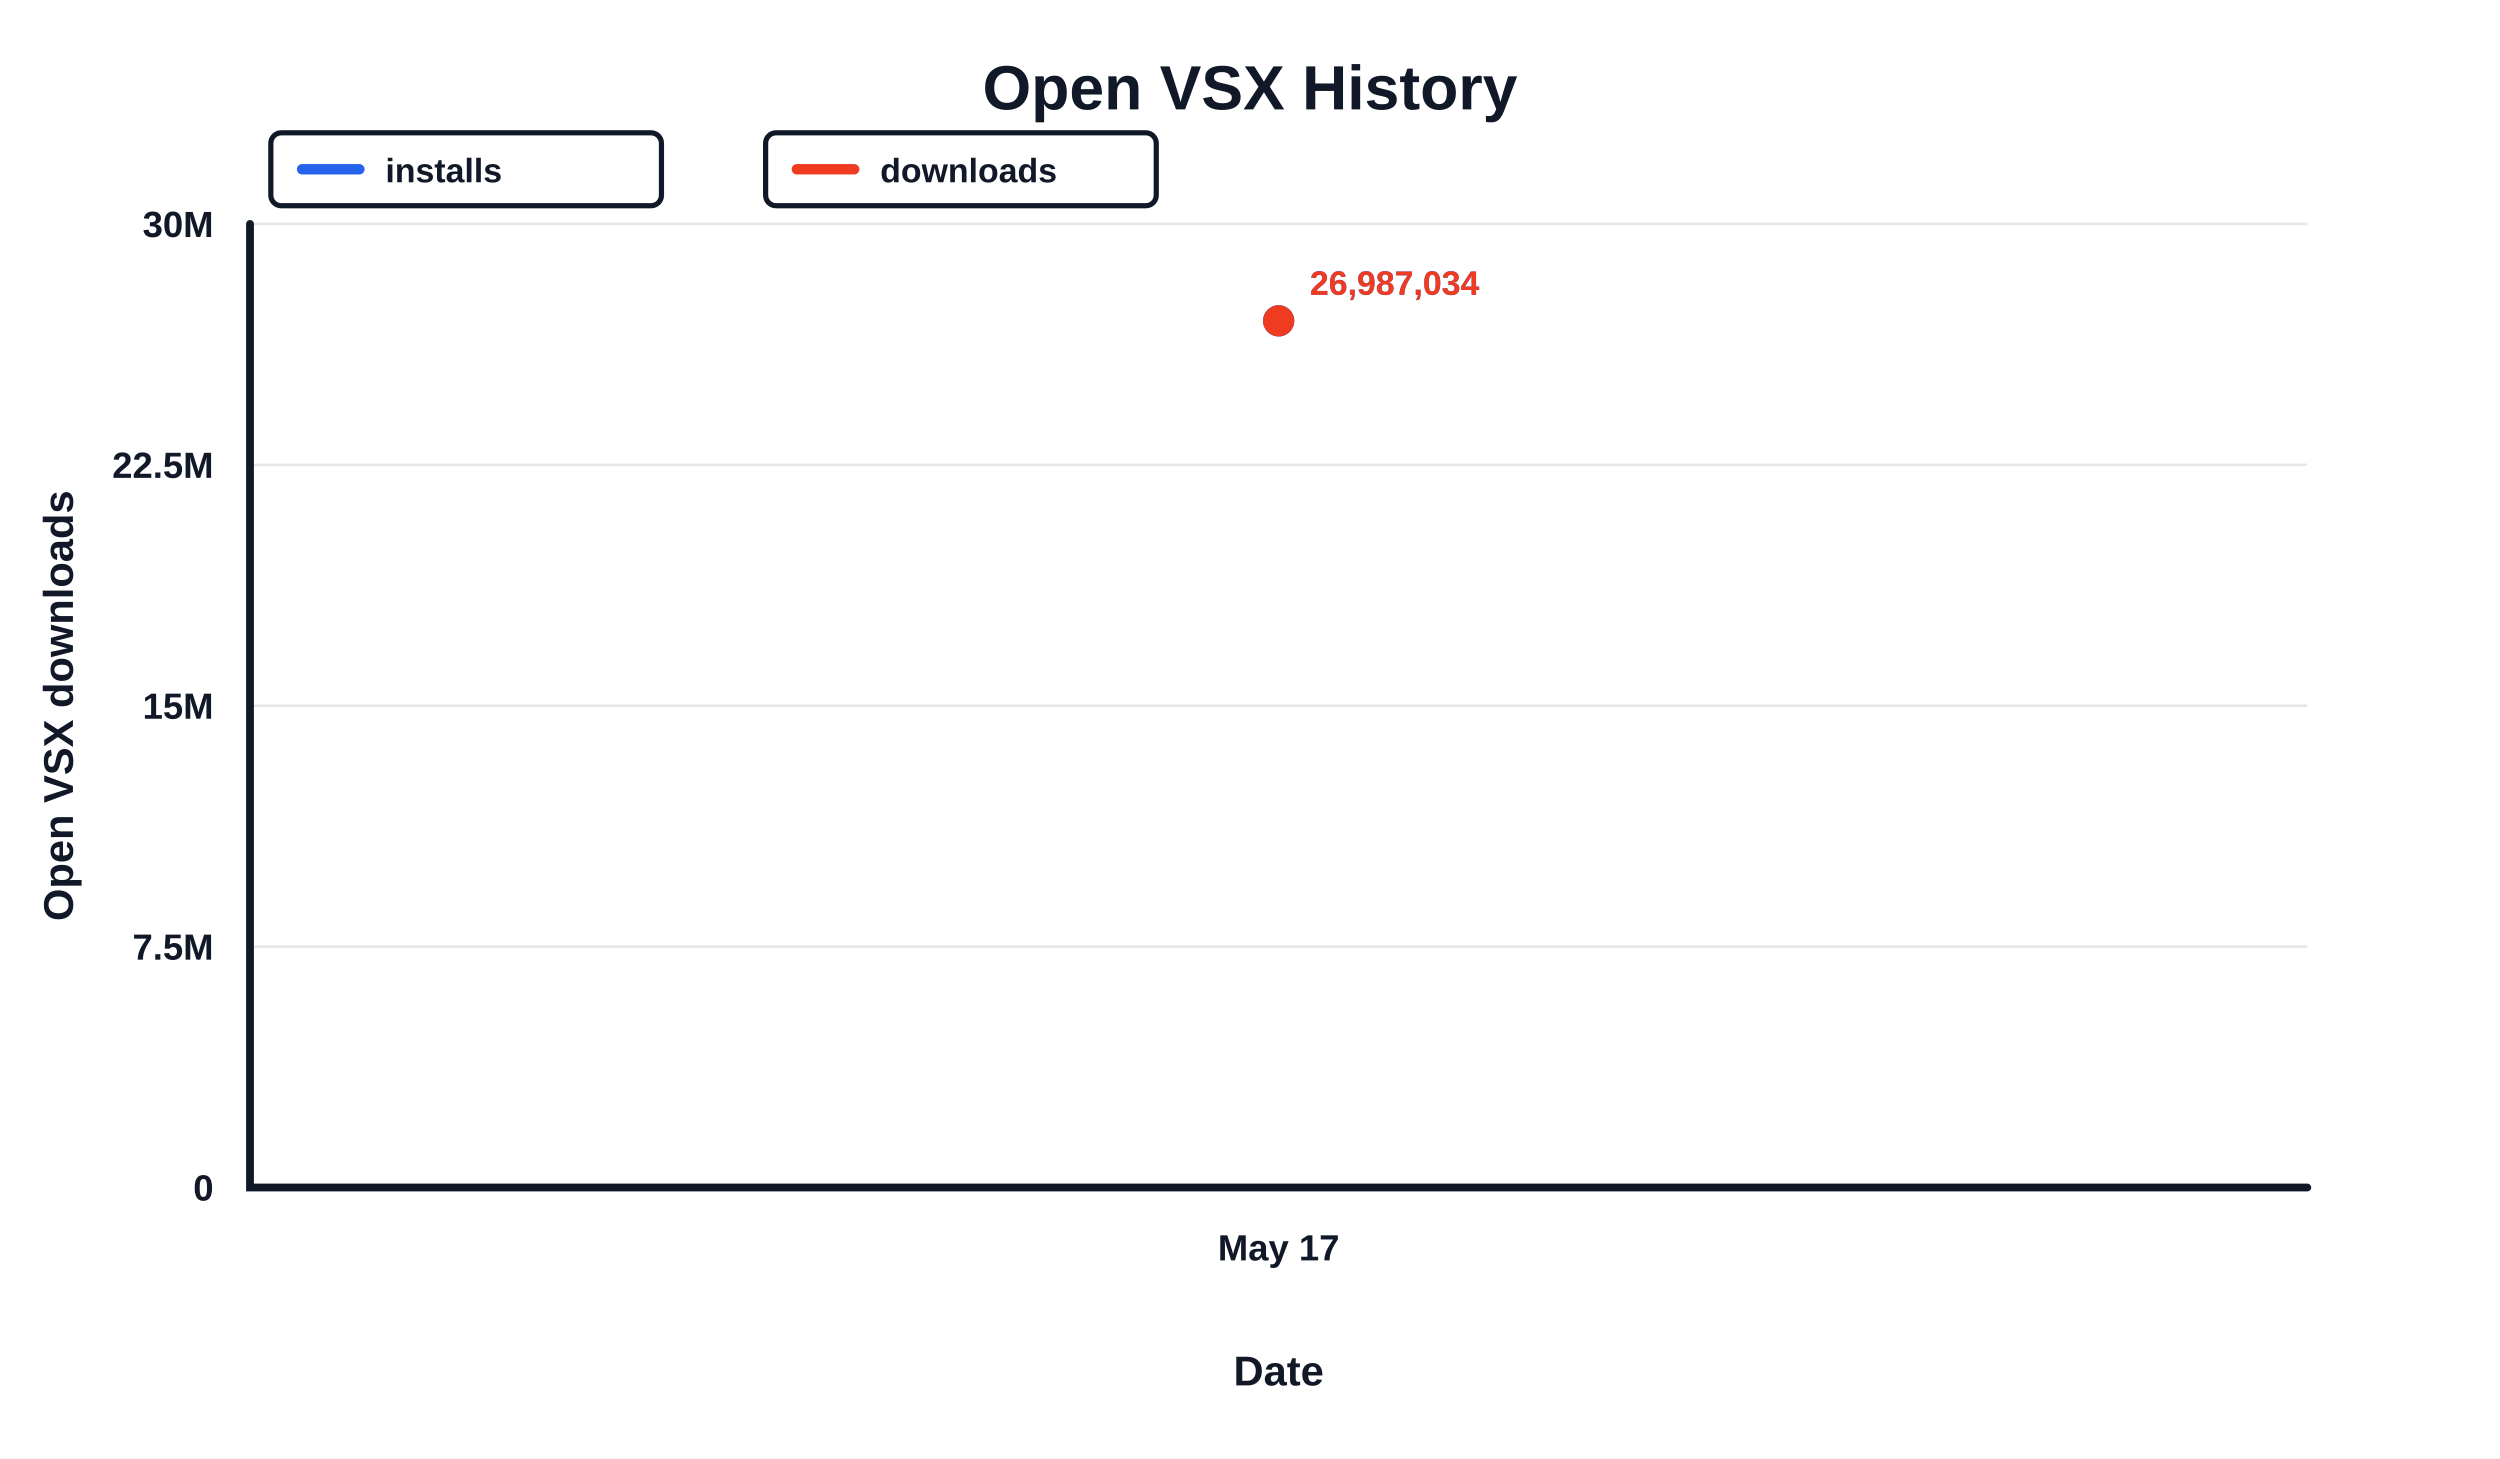
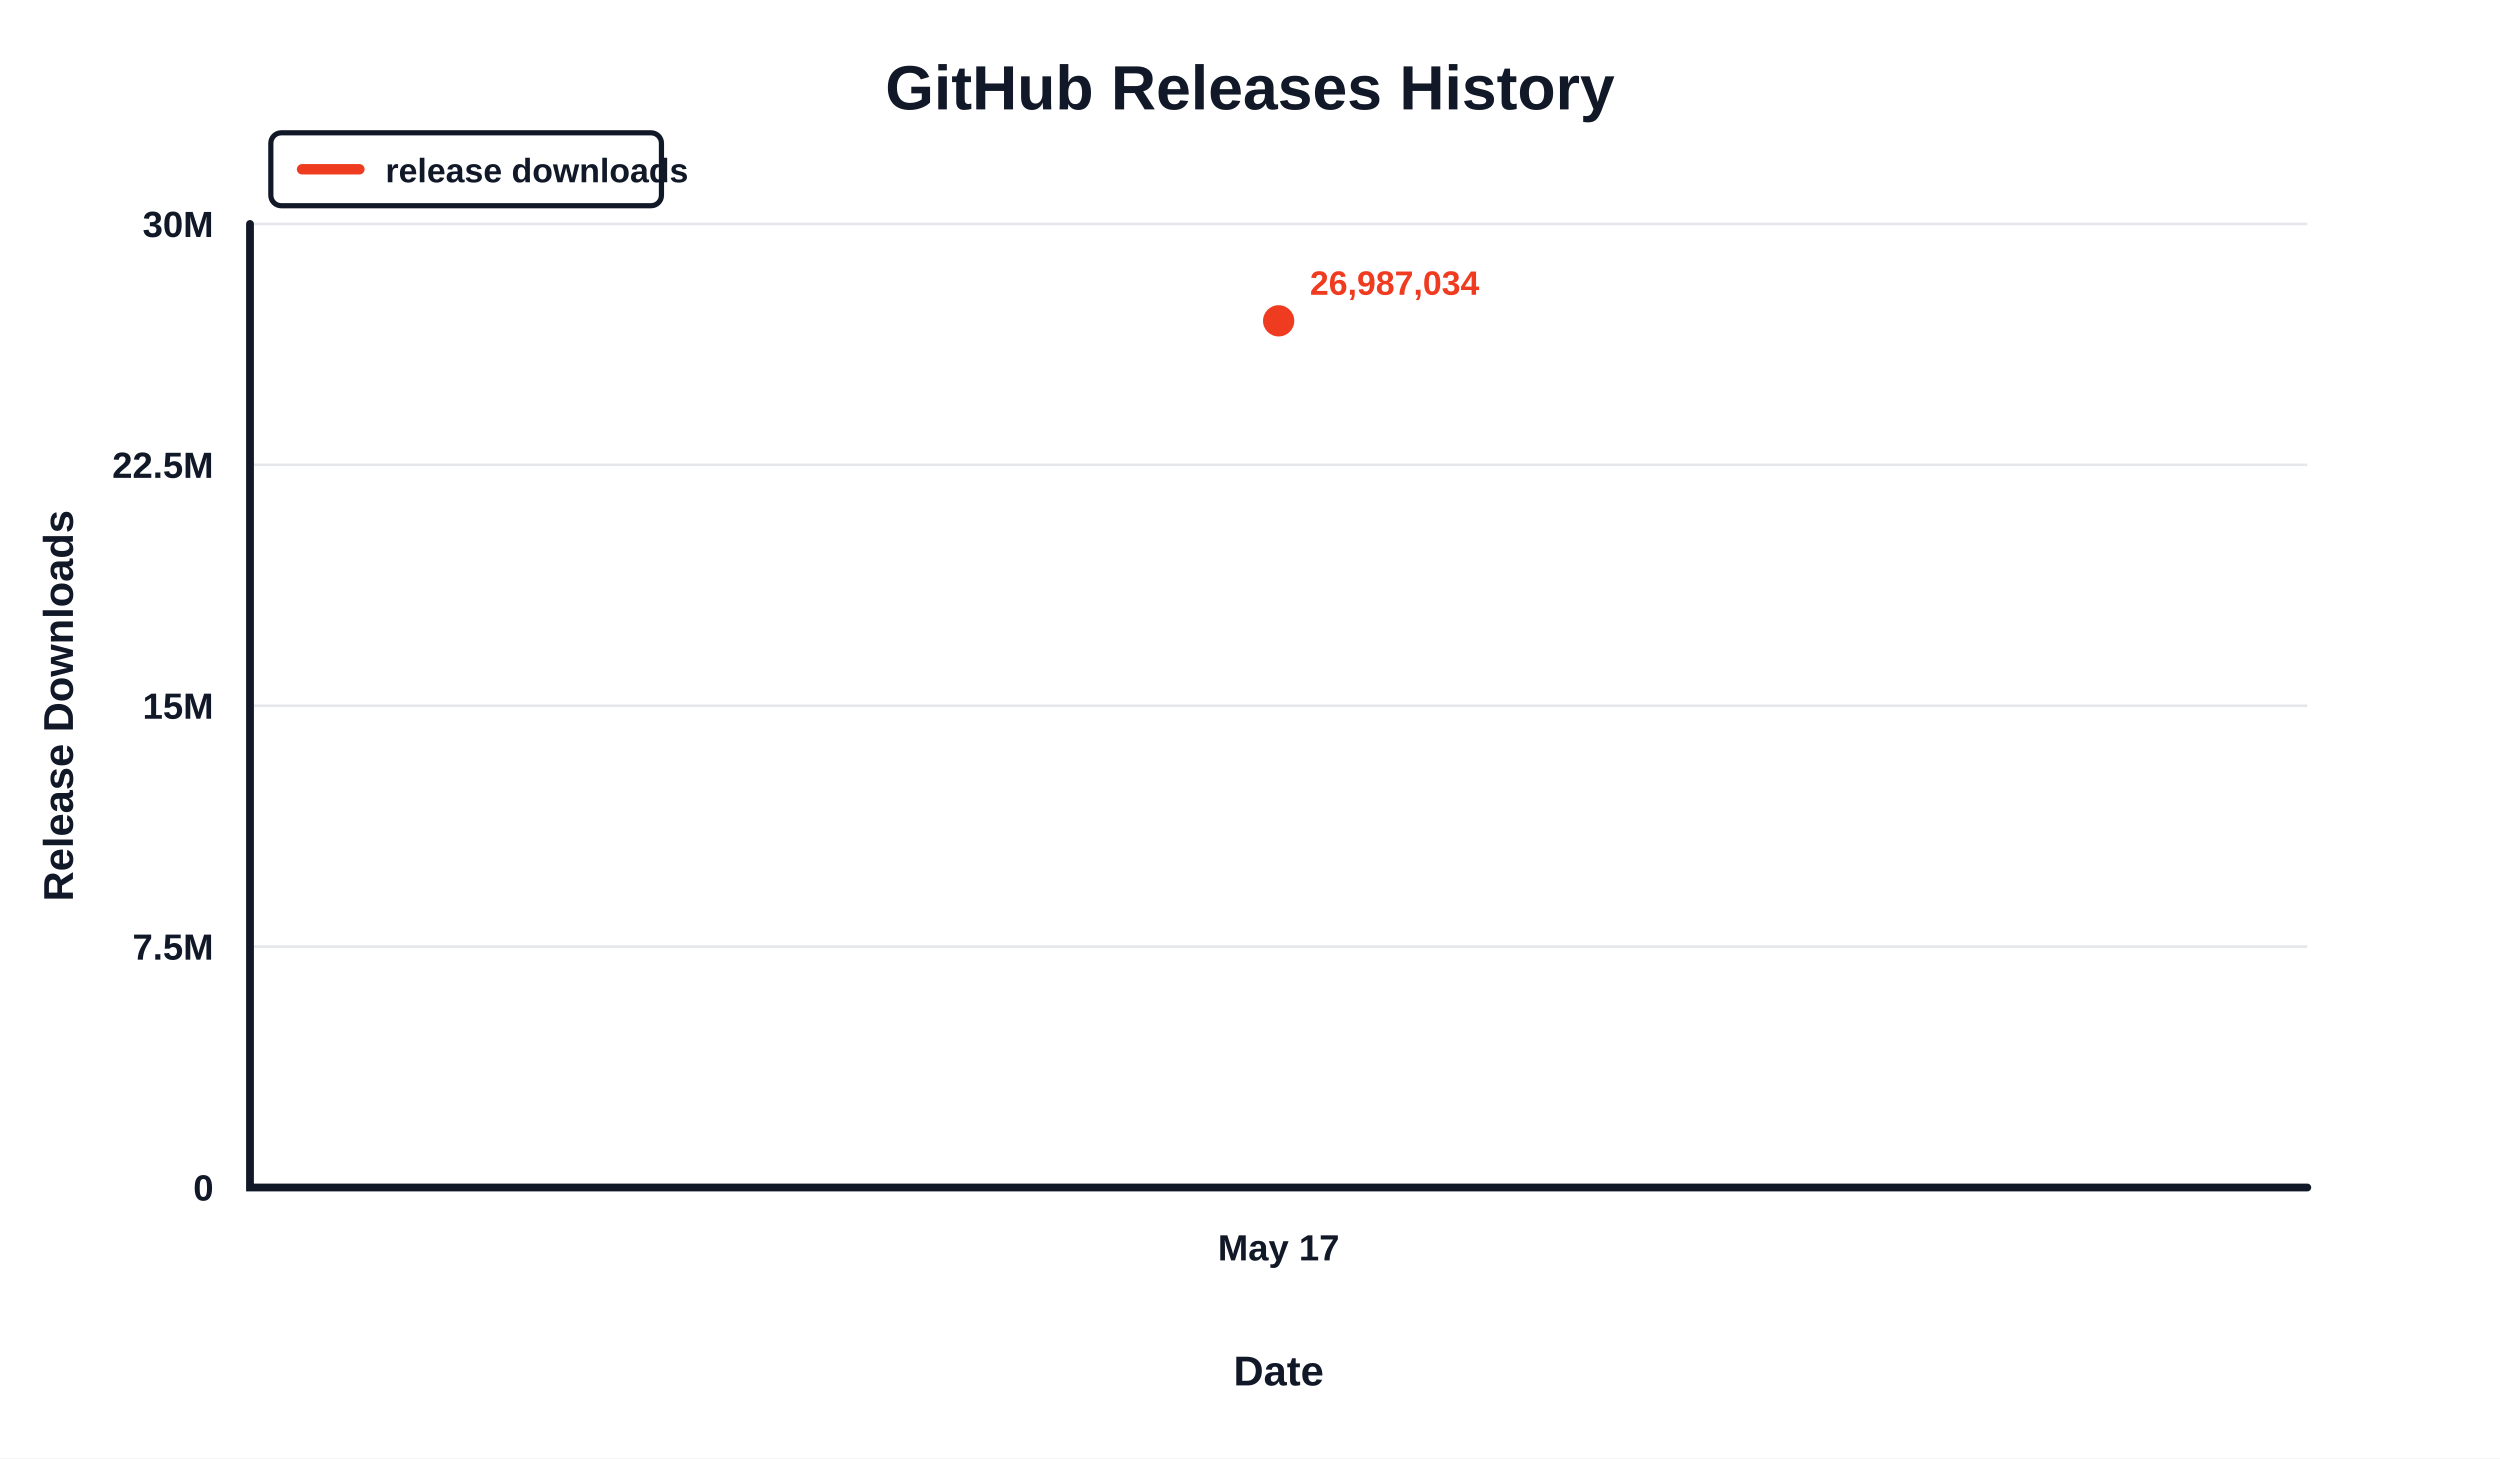
- <svg xmlns="http://www.w3.org/2000/svg" width="960" height="560" viewBox="0 0 960 560" role="img" aria-label="ripgrep-github Open VSX History line chart">
+ <svg xmlns="http://www.w3.org/2000/svg" width="960" height="560" viewBox="0 0 960 560" role="img" aria-label="ripgrep-github GitHub Releases History line chart">
  <rect width="960" height="560" fill="#ffffff" />
-   <text x="480" y="42" text-anchor="middle" font-family="Segoe UI, Arial, sans-serif" font-size="24" font-weight="700" fill="#111827">Open VSX History</text>
+   <text x="480" y="42" text-anchor="middle" font-family="Segoe UI, Arial, sans-serif" font-size="24" font-weight="700" fill="#111827">GitHub Releases History</text>
  <g transform="translate(104,64)">
    <rect x="0" y="-13" width="150" height="28" rx="4" fill="#ffffff" stroke="#111827" stroke-width="2" />
-     <line x1="12" y1="1" x2="34" y2="1" stroke="#2563eb" stroke-width="4" stroke-linecap="round" />
-     <text x="44" y="6" font-family="Segoe UI, Arial, sans-serif" font-size="13" font-weight="600" fill="#111827">installs</text>
-   </g>
-   <g transform="translate(294,64)">
-     <rect x="0" y="-13" width="150" height="28" rx="4" fill="#ffffff" stroke="#111827" stroke-width="2" />
    <line x1="12" y1="1" x2="34" y2="1" stroke="#ef3b20" stroke-width="4" stroke-linecap="round" />
-     <text x="44" y="6" font-family="Segoe UI, Arial, sans-serif" font-size="13" font-weight="600" fill="#111827">downloads</text>
+     <text x="44" y="6" font-family="Segoe UI, Arial, sans-serif" font-size="13" font-weight="600" fill="#111827">release downloads</text>
  </g>
  <line x1="96" y1="456.0" x2="886" y2="456.0" stroke="#e5e7eb" stroke-width="1" />
  <text x="82" y="461.0" text-anchor="end" font-family="Segoe UI, Arial, sans-serif" font-size="14" font-weight="600" fill="#111827">0</text>
  <line x1="96" y1="363.5" x2="886" y2="363.5" stroke="#e5e7eb" stroke-width="1" />
  <text x="82" y="368.5" text-anchor="end" font-family="Segoe UI, Arial, sans-serif" font-size="14" font-weight="600" fill="#111827">7.5M</text>
  <line x1="96" y1="271.0" x2="886" y2="271.0" stroke="#e5e7eb" stroke-width="1" />
  <text x="82" y="276.0" text-anchor="end" font-family="Segoe UI, Arial, sans-serif" font-size="14" font-weight="600" fill="#111827">15M</text>
  <line x1="96" y1="178.5" x2="886" y2="178.5" stroke="#e5e7eb" stroke-width="1" />
  <text x="82" y="183.5" text-anchor="end" font-family="Segoe UI, Arial, sans-serif" font-size="14" font-weight="600" fill="#111827">22.5M</text>
  <line x1="96" y1="86.0" x2="886" y2="86.0" stroke="#e5e7eb" stroke-width="1" />
  <text x="82" y="91.0" text-anchor="end" font-family="Segoe UI, Arial, sans-serif" font-size="14" font-weight="600" fill="#111827">30M</text>
  <path d="M96,86 L96,456 L886,456" fill="none" stroke="#111827" stroke-width="3" stroke-linecap="round" />
-   <circle cx="491.0" cy="123.2" r="6" fill="#2563eb" />
-   <text x="503.0" y="113.2" font-family="Segoe UI, Arial, sans-serif" font-size="13" font-weight="700" fill="#2563eb">26,987,034</text>
  <circle cx="491.0" cy="123.2" r="6" fill="#ef3b20" />
  <text x="503.0" y="113.2" font-family="Segoe UI, Arial, sans-serif" font-size="13" font-weight="700" fill="#ef3b20">26,987,034</text>
  <text x="491.0" y="484" text-anchor="middle" font-family="Segoe UI, Arial, sans-serif" font-size="14" font-weight="600" fill="#111827">May 17</text>
  <text x="491" y="532" text-anchor="middle" font-family="Segoe UI, Arial, sans-serif" font-size="16" font-weight="600" fill="#111827">Date</text>
-   <text transform="translate(28 271) rotate(-90)" text-anchor="middle" font-family="Segoe UI, Arial, sans-serif" font-size="16" font-weight="600" fill="#111827">Open VSX downloads</text>
+   <text transform="translate(28 271) rotate(-90)" text-anchor="middle" font-family="Segoe UI, Arial, sans-serif" font-size="16" font-weight="600" fill="#111827">Release Downloads</text>
</svg>
